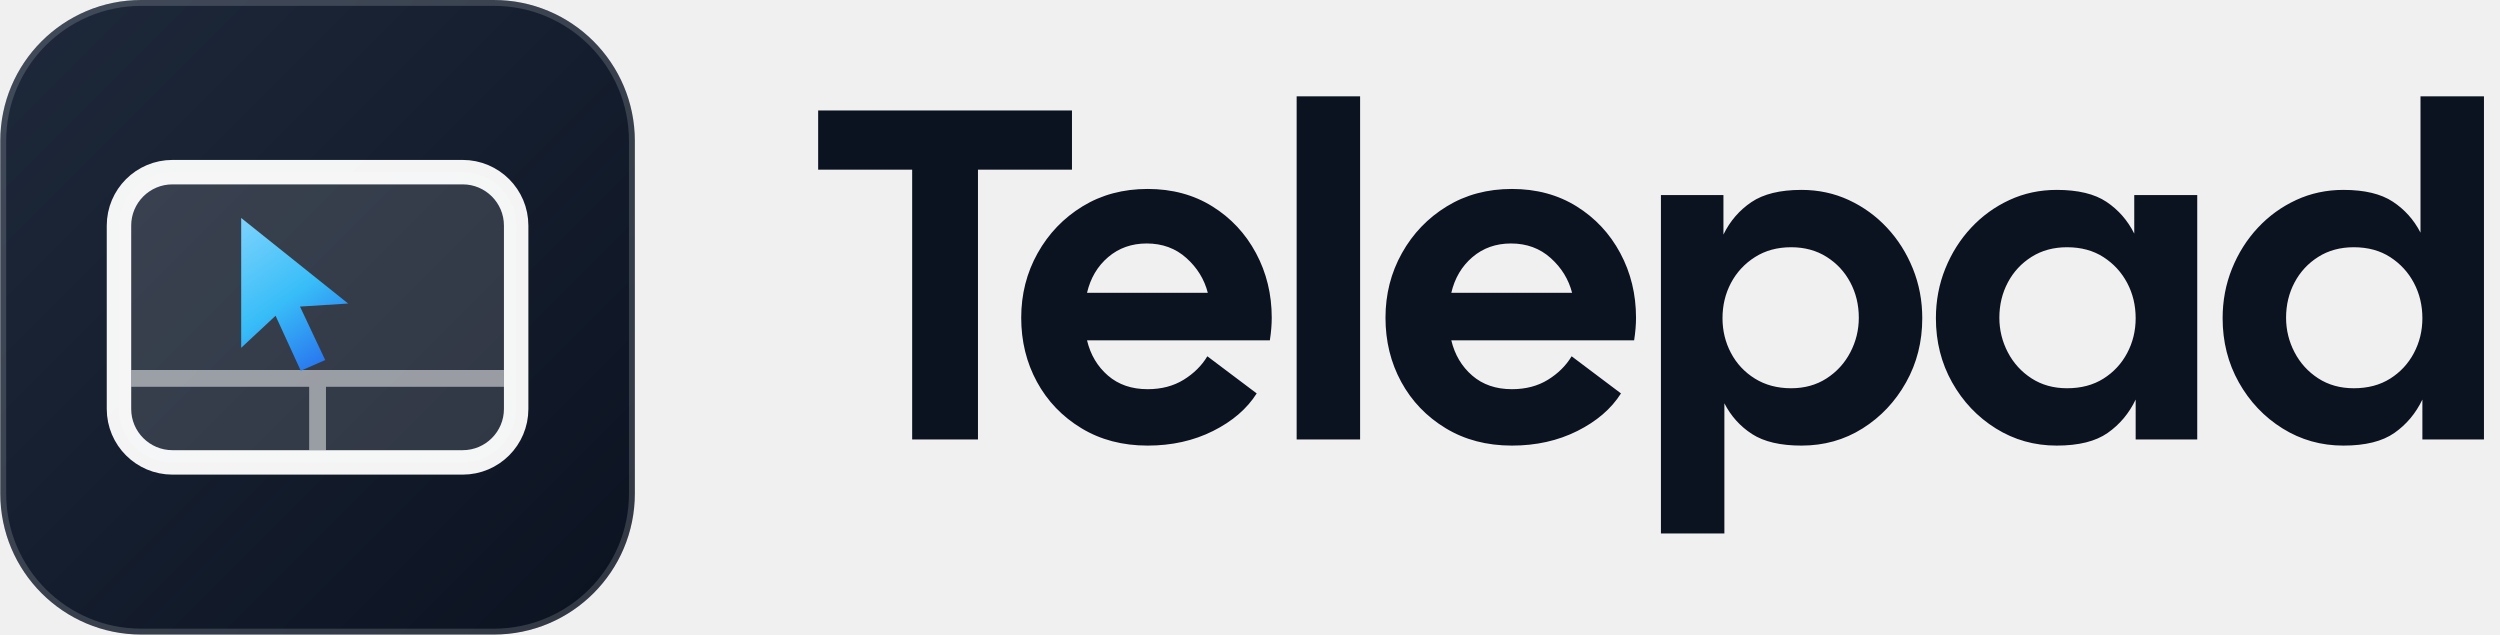
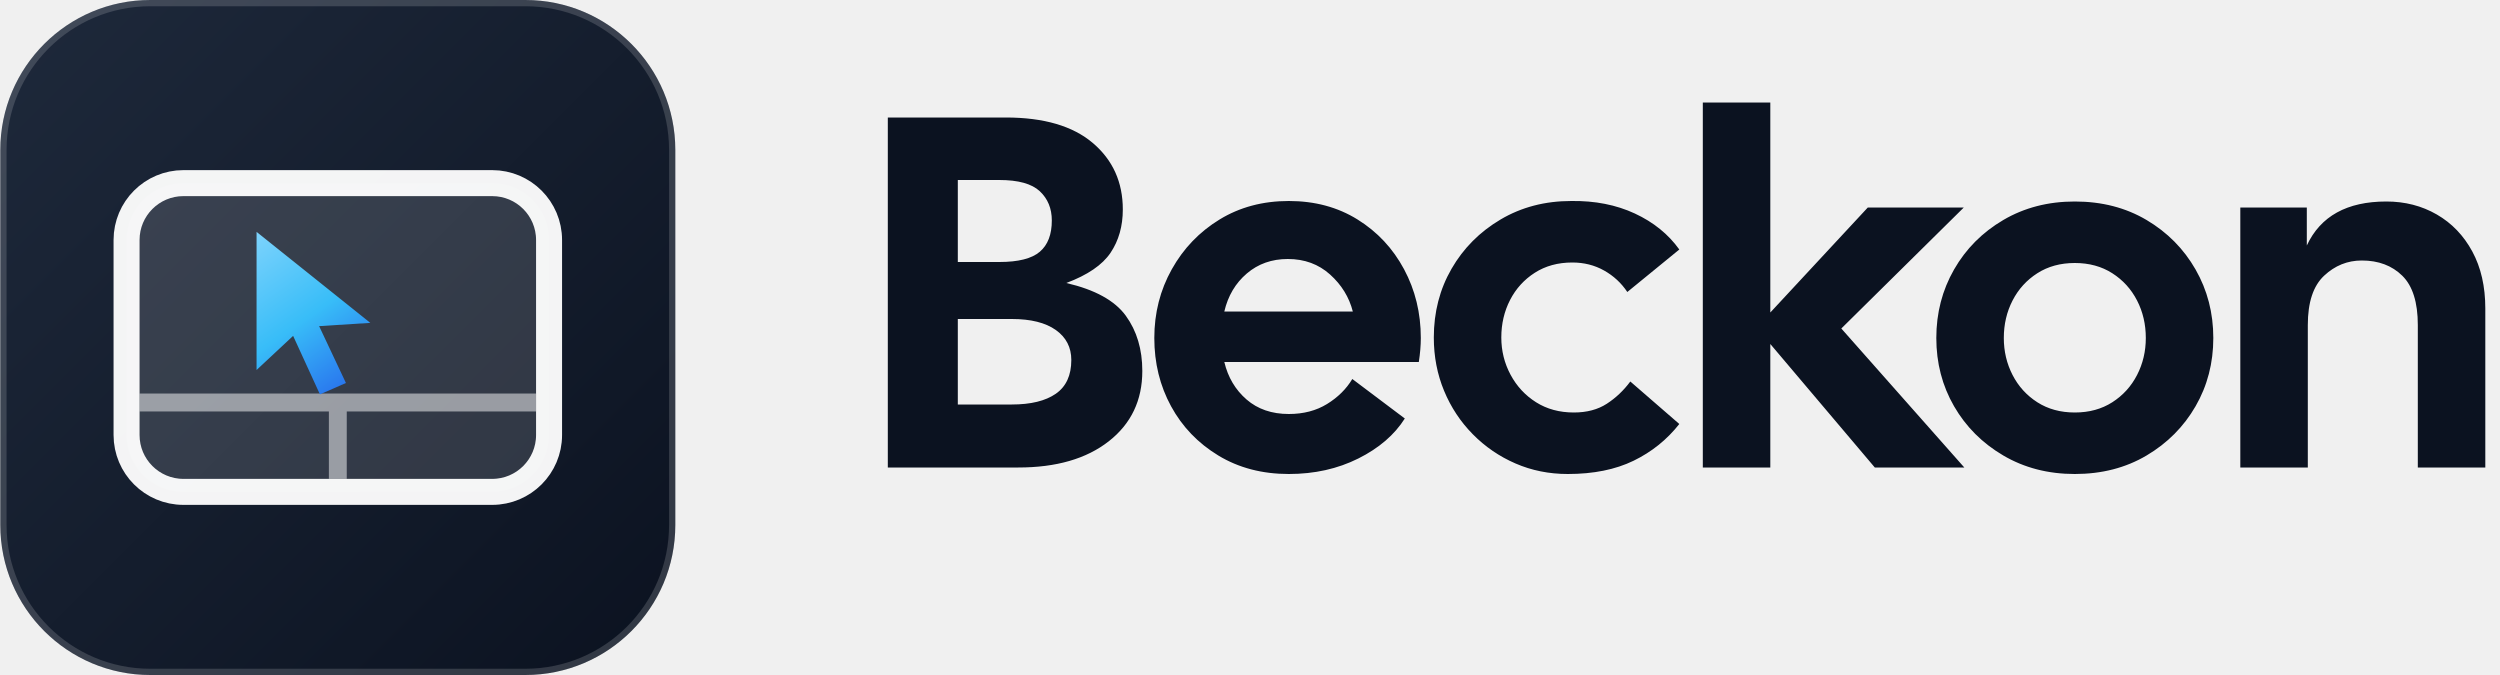
- <svg xmlns="http://www.w3.org/2000/svg" viewBox="0 0 425.4 108" width="851" height="216" role="img" aria-label="Beckon">
+ <svg xmlns="http://www.w3.org/2000/svg" viewBox="0 0 399.9 108" width="800" height="216" role="img" aria-label="Beckon">
  <defs>
    <linearGradient id="lg-bg" x1="0" y1="0" x2="108" y2="108" gradientUnits="userSpaceOnUse">
      <stop offset="0" stop-color="#1E293B" />
      <stop offset="1" stop-color="#0B1220" />
    </linearGradient>
    <linearGradient id="lg-pointer" x1="44" y1="41" x2="58" y2="61" gradientUnits="userSpaceOnUse">
      <stop offset="0" stop-color="#7DD3FC" />
      <stop offset=".5" stop-color="#38BDF8" />
      <stop offset="1" stop-color="#2563EB" />
    </linearGradient>
    <clipPath id="lg-shape">
      <rect width="108" height="108" rx="24" />
    </clipPath>
  </defs>
  <g clip-path="url(#lg-shape)">
    <rect width="108" height="108" fill="url(#lg-bg)" />
    <g transform="translate(54 54) scale(1.3) translate(-54 -54)">
      <path d="M35,35H73A7,7 0 0 1 80,42V66A7,7 0 0 1 73,73H35A7,7 0 0 1 28,66V42A7,7 0 0 1 35,35Z" fill="#fff" fill-opacity=".14" stroke="#fff" stroke-opacity=".95" stroke-width="3.2" />
      <path d="M29.6,62H78.4M54,62V71.4" stroke="#fff" stroke-opacity=".5" stroke-width="2.2" fill="none" />
      <path d="M44,41L44,58L48.5,53.8L51.8,61L55,59.6L51.7,52.6L58,52.2Z" fill="url(#lg-pointer)" />
    </g>
    <rect x=".5" y=".5" width="107" height="107" rx="23.5" fill="none" stroke="#fff" stroke-opacity=".16" />
  </g>
-   <path transform="translate(138 74.80) scale(0.08)" fill="#0B1220" d="M215 0V-574H15V-700H555V-574H355V0Z M716 13Q636 13 575.0 -24.0Q514 -61 480.5 -122.5Q447 -184 447 -259Q447 -334 482.0 -396.5Q517 -459 577.5 -496.0Q638 -533 716 -533Q794 -533 853.5 -496.0Q913 -459 946.5 -396.5Q980 -334 980 -259Q980 -248 979.0 -236.0Q978 -224 976 -211H587Q598 -165 631.5 -136.0Q665 -107 716 -107Q760 -107 792.5 -127.0Q825 -147 843 -177L948 -98Q917 -49 855.0 -18.0Q793 13 716 13ZM714 -417Q666 -417 632.0 -388.0Q598 -359 587 -312H844Q833 -355 798.5 -386.0Q764 -417 714 -417Z M1033 0V-730H1168V0Z M1491 13Q1411 13 1350.0 -24.0Q1289 -61 1255.5 -122.5Q1222 -184 1222 -259Q1222 -334 1257.0 -396.5Q1292 -459 1352.5 -496.0Q1413 -533 1491 -533Q1569 -533 1628.5 -496.0Q1688 -459 1721.5 -396.5Q1755 -334 1755 -259Q1755 -248 1754.0 -236.0Q1753 -224 1751 -211H1362Q1373 -165 1406.5 -136.0Q1440 -107 1491 -107Q1535 -107 1567.5 -127.0Q1600 -147 1618 -177L1723 -98Q1692 -49 1630.0 -18.0Q1568 13 1491 13ZM1489 -417Q1441 -417 1407.0 -388.0Q1373 -359 1362 -312H1619Q1608 -355 1573.5 -386.0Q1539 -417 1489 -417Z M1808 200V-520H1941V-436Q1962 -479 2000.5 -505.0Q2039 -531 2107 -531Q2161 -531 2207.5 -509.5Q2254 -488 2289.0 -450.5Q2324 -413 2344.0 -363.5Q2364 -314 2364 -258Q2364 -183 2329.5 -121.5Q2295 -60 2237.0 -23.5Q2179 13 2107 13Q2040 13 2002.0 -11.5Q1964 -36 1943 -77V200ZM2085 -109Q2128 -109 2160.5 -130.0Q2193 -151 2211.0 -185.5Q2229 -220 2229 -259Q2229 -300 2211.0 -334.0Q2193 -368 2160.5 -388.5Q2128 -409 2085 -409Q2041 -409 2008.0 -388.0Q1975 -367 1957.0 -333.0Q1939 -299 1939 -258Q1939 -218 1957.0 -184.0Q1975 -150 2008.0 -129.5Q2041 -109 2085 -109Z M2650 13Q2579 13 2520.5 -23.5Q2462 -60 2427.5 -121.5Q2393 -183 2393 -258Q2393 -314 2413.0 -363.5Q2433 -413 2468.0 -450.5Q2503 -488 2549.5 -509.5Q2596 -531 2650 -531Q2718 -531 2756.0 -505.5Q2794 -480 2815 -438V-520H2949V0H2818V-85Q2797 -41 2758.5 -14.0Q2720 13 2650 13ZM2672 -109Q2717 -109 2749.5 -129.5Q2782 -150 2800.0 -184.0Q2818 -218 2818 -258Q2818 -299 2800.0 -333.0Q2782 -367 2749.5 -388.0Q2717 -409 2672 -409Q2629 -409 2596.5 -388.5Q2564 -368 2546.0 -334.0Q2528 -300 2528 -259Q2528 -220 2546.0 -185.5Q2564 -151 2596.5 -130.0Q2629 -109 2672 -109Z M3260 13Q3189 13 3130.5 -23.5Q3072 -60 3037.5 -121.5Q3003 -183 3003 -258Q3003 -314 3023.0 -363.5Q3043 -413 3078.0 -450.5Q3113 -488 3159.5 -509.5Q3206 -531 3260 -531Q3327 -531 3365.0 -506.0Q3403 -481 3424 -440V-730H3559V0H3428V-85Q3407 -41 3368.5 -14.0Q3330 13 3260 13ZM3282 -109Q3327 -109 3359.5 -129.5Q3392 -150 3410.0 -184.0Q3428 -218 3428 -258Q3428 -299 3410.0 -333.0Q3392 -367 3359.5 -388.0Q3327 -409 3282 -409Q3239 -409 3206.5 -388.5Q3174 -368 3156.0 -334.0Q3138 -300 3138 -259Q3138 -220 3156.0 -185.5Q3174 -151 3206.5 -130.0Q3239 -109 3282 -109Z" />
+   <path transform="translate(138 74.80) scale(0.08)" fill="#0B1220" d="M50 0V-700H286Q400 -700 460.0 -649.0Q520 -598 520 -516Q520 -466 495.5 -429.5Q471 -393 407 -369Q493 -349 526.0 -303.5Q559 -258 559 -193Q559 -105 492.0 -52.5Q425 0 311 0ZM190 -411H273Q330 -411 354.0 -431.5Q378 -452 378 -494Q378 -530 354.0 -552.5Q330 -575 273 -575H190ZM190 -126H298Q355 -126 386.0 -147.5Q417 -169 417 -215Q417 -253 386.0 -275.0Q355 -297 298 -297H190Z M852 13Q772 13 711.0 -24.0Q650 -61 616.5 -122.5Q583 -184 583 -259Q583 -334 618.0 -396.5Q653 -459 713.5 -496.0Q774 -533 852 -533Q930 -533 989.5 -496.0Q1049 -459 1082.5 -396.5Q1116 -334 1116 -259Q1116 -248 1115.0 -236.0Q1114 -224 1112 -211H723Q734 -165 767.5 -136.0Q801 -107 852 -107Q896 -107 928.5 -127.0Q961 -147 979 -177L1084 -98Q1053 -49 991.0 -18.0Q929 13 852 13ZM850 -417Q802 -417 768.0 -388.0Q734 -359 723 -312H980Q969 -355 934.5 -386.0Q900 -417 850 -417Z M1410 13Q1354 13 1305.5 -8.0Q1257 -29 1220.0 -66.5Q1183 -104 1162.5 -153.5Q1142 -203 1142 -260Q1142 -336 1177.5 -397.5Q1213 -459 1275.5 -496.0Q1338 -533 1417 -533Q1488 -534 1544.0 -508.0Q1600 -482 1633 -436L1529 -351Q1511 -378 1482.5 -394.0Q1454 -410 1419 -410Q1376 -410 1344.0 -389.5Q1312 -369 1294.5 -335.0Q1277 -301 1277 -260Q1277 -220 1295.5 -185.5Q1314 -151 1346.5 -130.5Q1379 -110 1422 -110Q1461 -110 1488.0 -127.5Q1515 -145 1535 -172L1633 -87Q1596 -40 1541.5 -13.5Q1487 13 1410 13Z M1680 0V-730H1815V-310L2010 -520H2202L1957 -278L2203 0H2024L1815 -247V0Z M2424 13Q2344 13 2281.0 -24.0Q2218 -61 2182.5 -122.5Q2147 -184 2147 -259Q2147 -334 2182.5 -396.0Q2218 -458 2281.0 -495.0Q2344 -532 2424 -532Q2505 -532 2567.5 -495.0Q2630 -458 2665.5 -396.0Q2701 -334 2701 -259Q2701 -184 2665.5 -122.5Q2630 -61 2567.5 -24.0Q2505 13 2424 13ZM2424 -110Q2467 -110 2499.0 -130.5Q2531 -151 2548.5 -185.0Q2566 -219 2566 -259Q2566 -300 2548.5 -334.0Q2531 -368 2499.0 -388.5Q2467 -409 2424 -409Q2381 -409 2349.0 -388.5Q2317 -368 2299.5 -334.0Q2282 -300 2282 -259Q2282 -219 2299.5 -185.0Q2317 -151 2349.0 -130.5Q2381 -110 2424 -110Z M2755 0V-520H2888V-444Q2929 -532 3047 -532Q3103 -532 3148.0 -506.0Q3193 -480 3219.0 -432.0Q3245 -384 3245 -318V0H3110V-285Q3110 -353 3079.0 -383.5Q3048 -414 2998 -414Q2955 -414 2922.5 -383.5Q2890 -353 2890 -285V0Z" />
</svg>
